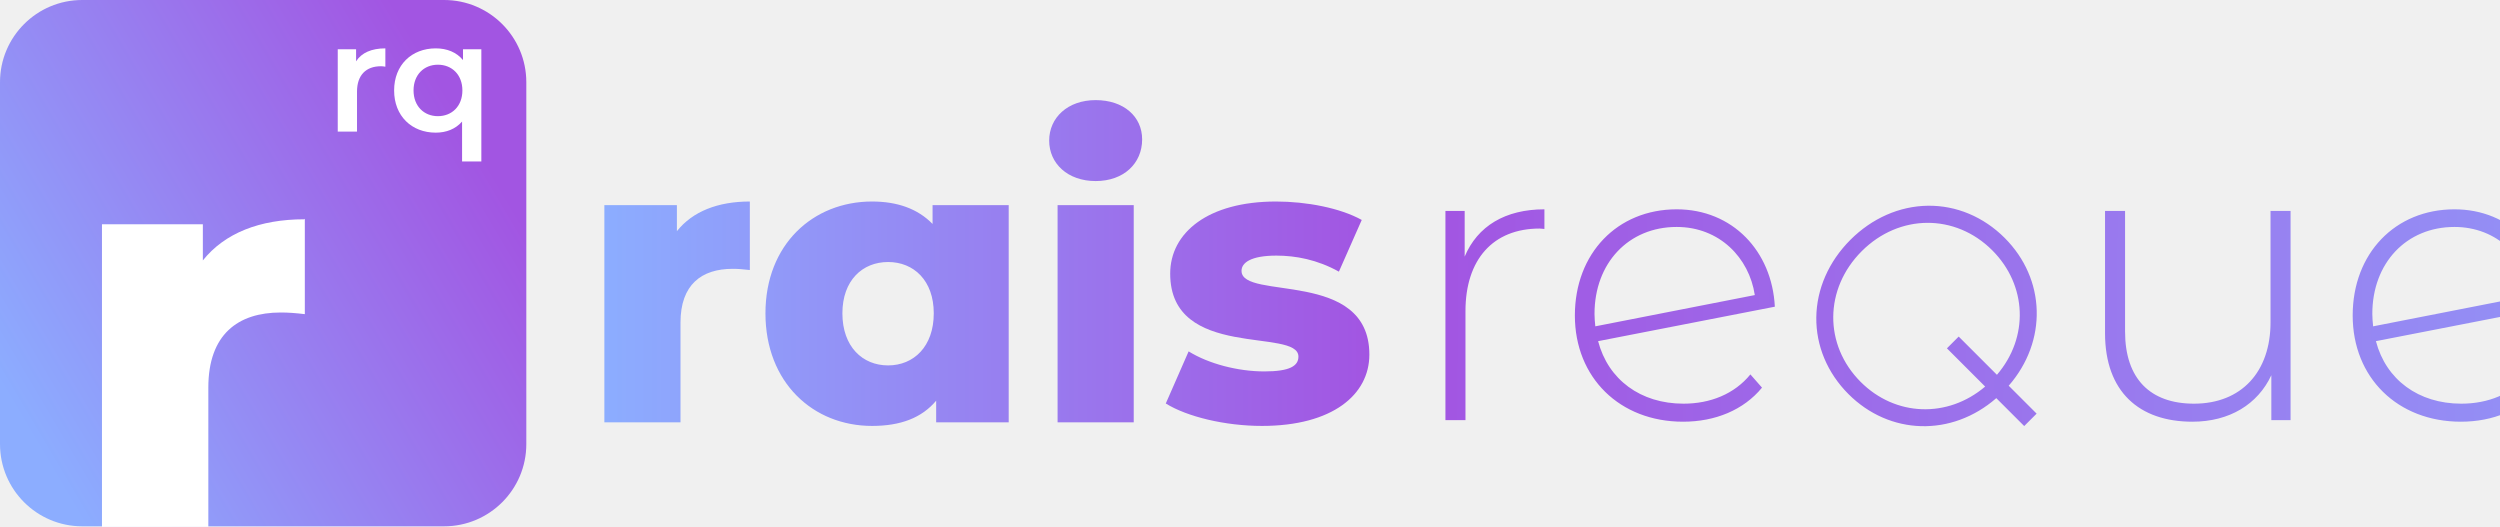
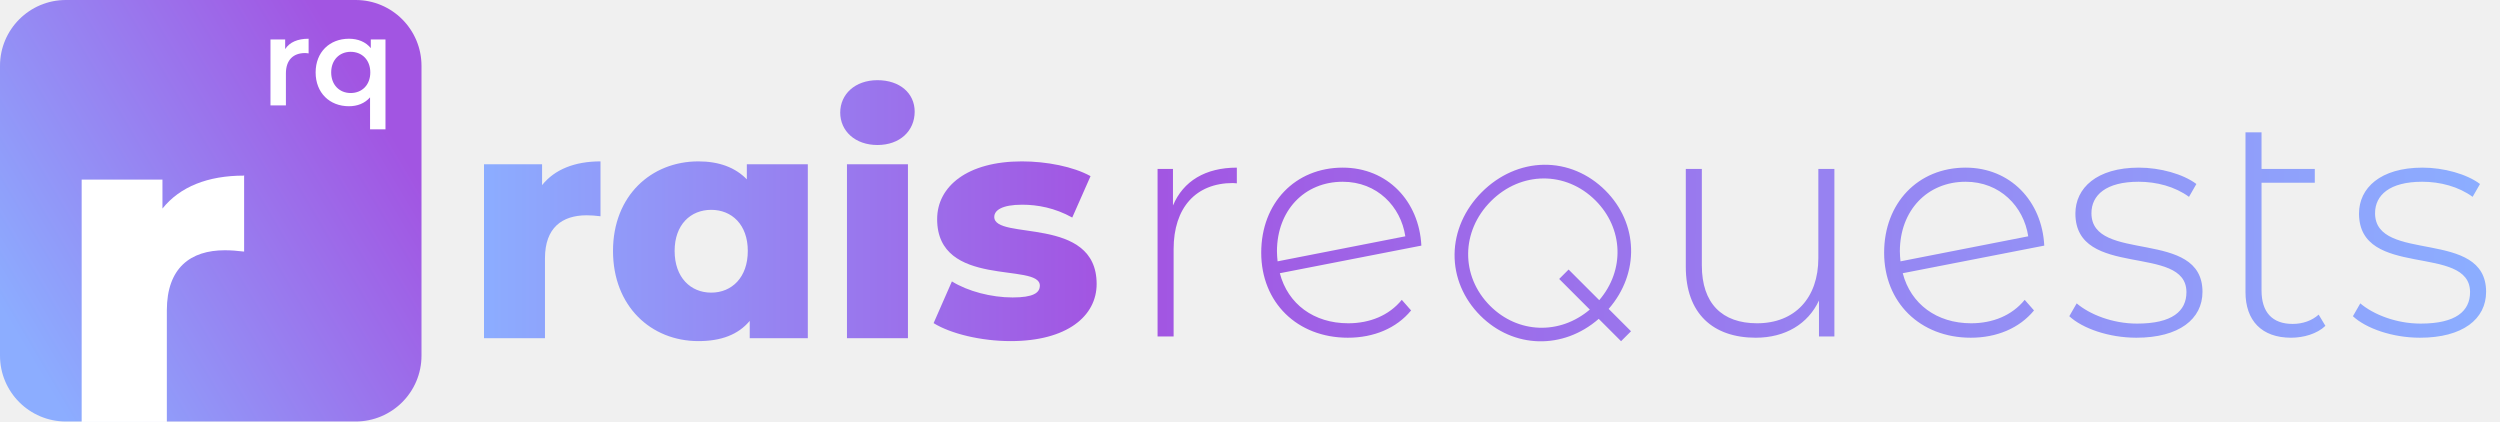
- <svg xmlns="http://www.w3.org/2000/svg" xmlns:xlink="http://www.w3.org/1999/xlink" id="Layer_1" data-name="Layer 1" version="1.1" width="456" height="96" viewBox="0 0 456 96">
+ <svg xmlns="http://www.w3.org/2000/svg" xmlns:xlink="http://www.w3.org/1999/xlink" id="Layer_1" data-name="Layer 1" version="1.1" width="569.4" height="96" viewBox="0 0 569.4 96">
  <defs>
    <style>
      .cls-1 {
        fill: url(#linear-gradient);
      }

      .cls-1, .cls-2, .cls-3, .cls-4 {
        stroke-width: 0px;
      }

      .cls-5 {
        isolation: isolate;
      }

      .cls-2 {
        fill: url(#linear-gradient-2);
      }

      .cls-3 {
        fill: url(#linear-gradient-3);
      }

      .cls-4 {
        fill: #fff;
      }
    </style>
    <linearGradient id="linear-gradient" x1="2.796" y1="23.306" x2="95.596" y2="78.106" gradientTransform="translate(0 98) scale(1 -1)" gradientUnits="userSpaceOnUse">
      <stop offset="0" stop-color="#8cadff" />
      <stop offset=".9" stop-color="#a255e2" />
    </linearGradient>
    <linearGradient id="linear-gradient-2" x1="110.235" y1="47.975" x2="249.771" y2="47.975" gradientUnits="userSpaceOnUse">
      <stop offset="0" stop-color="#8cadff" />
      <stop offset="1" stop-color="#a255e2" />
    </linearGradient>
    <linearGradient id="linear-gradient-3" x1="563.082" y1="54.791" x2="260.779" y2="52.81" xlink:href="#linear-gradient-2" />
  </defs>
  <g>
    <rect class="cls-1" width="96" height="96" rx="15" ry="15" />
    <path class="cls-4" d="M55.6,39.9v17.4c-1.7-.2-3-.3-4.4-.3-7.8,0-13.2,4-13.2,13.7v25.4h-19.4v-55.2h18.4v6.6c4-5,10.4-7.5,18.5-7.5l.1-.1Z" />
    <g class="cls-5">
      <g class="cls-5">
        <path class="cls-4" d="M70.29,8.822v3.345c-.309-.056-.562-.084-.815-.084-2.67,0-4.357,1.573-4.357,4.638v7.279h-3.513v-15.009h3.345v2.192c1.012-1.574,2.839-2.361,5.34-2.361Z" />
        <path class="cls-4" d="M87.797,8.991v20.462h-3.514v-7.28c-1.208,1.378-2.895,2.023-4.806,2.023-4.385,0-7.589-3.035-7.589-7.701,0-4.638,3.204-7.673,7.589-7.673,2.052,0,3.794.703,4.975,2.137v-1.968h3.345ZM84.34,16.495c0-2.866-1.912-4.693-4.469-4.693-2.529,0-4.441,1.827-4.441,4.693s1.912,4.694,4.441,4.694c2.558,0,4.469-1.827,4.469-4.694Z" />
      </g>
    </g>
  </g>
  <g>
    <path class="cls-2" d="M136.768,36.755v12.499c-1.243-.146-2.12-.219-3.143-.219-5.628,0-9.502,2.851-9.502,9.795v18.201h-13.888v-39.618h13.23v4.751c2.851-3.582,7.456-5.409,13.303-5.409ZM183.987,37.413v39.618h-13.23v-3.947c-2.631,3.143-6.505,4.605-11.695,4.605-10.745,0-19.443-7.894-19.443-20.54,0-12.572,8.698-20.393,19.443-20.393,4.605,0,8.333,1.316,11.037,4.093v-3.436h13.888ZM170.319,57.148c0-5.994-3.655-9.356-8.333-9.356s-8.333,3.362-8.333,9.356c0,6.067,3.655,9.502,8.333,9.502s8.333-3.435,8.333-9.502ZM191.369,25.644c0-4.166,3.362-7.383,8.479-7.383s8.479,2.997,8.479,7.163c0,4.386-3.362,7.602-8.479,7.602s-8.479-3.216-8.479-7.383ZM192.904,37.413h13.888v39.618h-13.888v-39.618ZM212.639,73.595l4.166-9.502c3.655,2.266,8.991,3.655,13.815,3.655,4.678,0,6.213-1.023,6.213-2.704,0-5.336-23.39.731-23.39-15.131,0-7.456,6.871-13.157,19.297-13.157,5.555,0,11.695,1.17,15.642,3.362l-4.166,9.429c-3.947-2.193-7.894-2.924-11.403-2.924-4.678,0-6.359,1.316-6.359,2.778,0,5.482,23.317-.439,23.317,15.277,0,7.309-6.725,13.011-19.589,13.011-6.725,0-13.669-1.681-17.543-4.093Z" />
    <path class="cls-3" d="M281.701,38.179v3.582c-.292,0-.585-.073-.877-.073-8.479,0-13.522,5.628-13.522,15.058v19.882h-3.655v-38.156h3.509v8.333c2.339-5.555,7.383-8.625,14.546-8.625ZM319.272,68.294l2.12,2.412c-3.362,4.093-8.552,6.213-14.4,6.213-11.549,0-19.736-8.041-19.736-19.37s7.748-19.37,18.566-19.37c10.16,0,17.397,7.602,17.908,17.762l-32.235,6.286c1.827,7.017,7.748,11.403,15.569,11.403,4.897,0,9.283-1.754,12.207-5.336ZM290.838,57.257c0,.731.073,1.535.146,2.266l29.092-5.701c-1.023-6.798-6.432-12.426-14.253-12.426-8.771,0-14.984,6.579-14.984,15.862ZM417.801,38.471v38.156h-3.509v-8.187c-2.485,5.336-7.675,8.479-14.4,8.479-9.722,0-15.935-5.482-15.935-16.154v-22.294h3.655v22.002c0,8.625,4.605,13.157,12.572,13.157,8.625,0,13.961-5.775,13.961-14.838v-20.32h3.655ZM461.145,68.294l2.12,2.412c-3.362,4.093-8.552,6.213-14.4,6.213-11.549,0-19.736-8.041-19.736-19.37s7.748-19.37,18.566-19.37c10.16,0,17.397,7.602,17.908,17.762l-32.235,6.286c1.827,7.017,7.748,11.403,15.569,11.403,4.897,0,9.283-1.754,12.207-5.336ZM432.711,57.257c0,.731.073,1.535.146,2.266l29.092-5.701c-1.023-6.798-6.432-12.426-14.254-12.426-8.771,0-14.984,6.579-14.984,15.862ZM471.303,72.022l1.681-2.924c2.924,2.485,8.113,4.605,13.742,4.605,8.041,0,11.257-2.851,11.257-7.163,0-11.11-25.291-2.924-25.291-17.908,0-5.775,4.824-10.453,14.473-10.453,4.824,0,10.087,1.462,13.084,3.728l-1.681,2.924c-3.216-2.339-7.383-3.436-11.476-3.436-7.456,0-10.745,3.07-10.745,7.163,0,11.476,25.291,3.362,25.291,17.908,0,6.213-5.336,10.453-15.058,10.453-6.286,0-12.28-2.12-15.277-4.897ZM529.633,74.215c-1.9,1.827-4.971,2.704-7.821,2.704-6.725,0-10.38-3.947-10.38-10.38V30.138h3.655v8.333h12.134v3.143h-12.134v24.56c0,4.897,2.412,7.602,7.09,7.602,2.266,0,4.386-.731,5.921-2.12l1.535,2.558ZM535.9,72.022l1.681-2.924c2.924,2.485,8.113,4.605,13.742,4.605,8.041,0,11.257-2.851,11.257-7.163,0-11.11-25.291-2.924-25.291-17.908,0-5.775,4.824-10.453,14.473-10.453,4.824,0,10.087,1.462,13.084,3.728l-1.681,2.924c-3.216-2.339-7.383-3.436-11.476-3.436-7.456,0-10.745,3.07-10.745,7.163,0,11.476,25.291,3.362,25.291,17.908,0,6.213-5.336,10.453-15.058,10.453-6.286,0-12.28-2.12-15.277-4.897ZM369.215,77.712l-5.09-5.09c-8.126,7.086-19.44,6.786-26.962-.736-3.846-3.846-5.931-8.813-5.87-13.985.061-5.178,2.269-10.205,6.22-14.156,3.94-3.94,8.957-6.149,14.126-6.219,5.181-.071,10.158,2.014,14.014,5.87,7.52,7.52,7.819,18.834.736,26.962l5.09,5.09-2.263,2.263ZM357.266,61.391l6.974,6.974c5.857-6.823,5.511-16.345-.851-22.707-6.742-6.742-16.977-6.675-23.808.155-6.853,6.853-6.936,17.105-.194,23.847,6.324,6.324,15.844,6.67,22.706.85l-6.974-6.974,2.147-2.147Z" />
  </g>
</svg>
